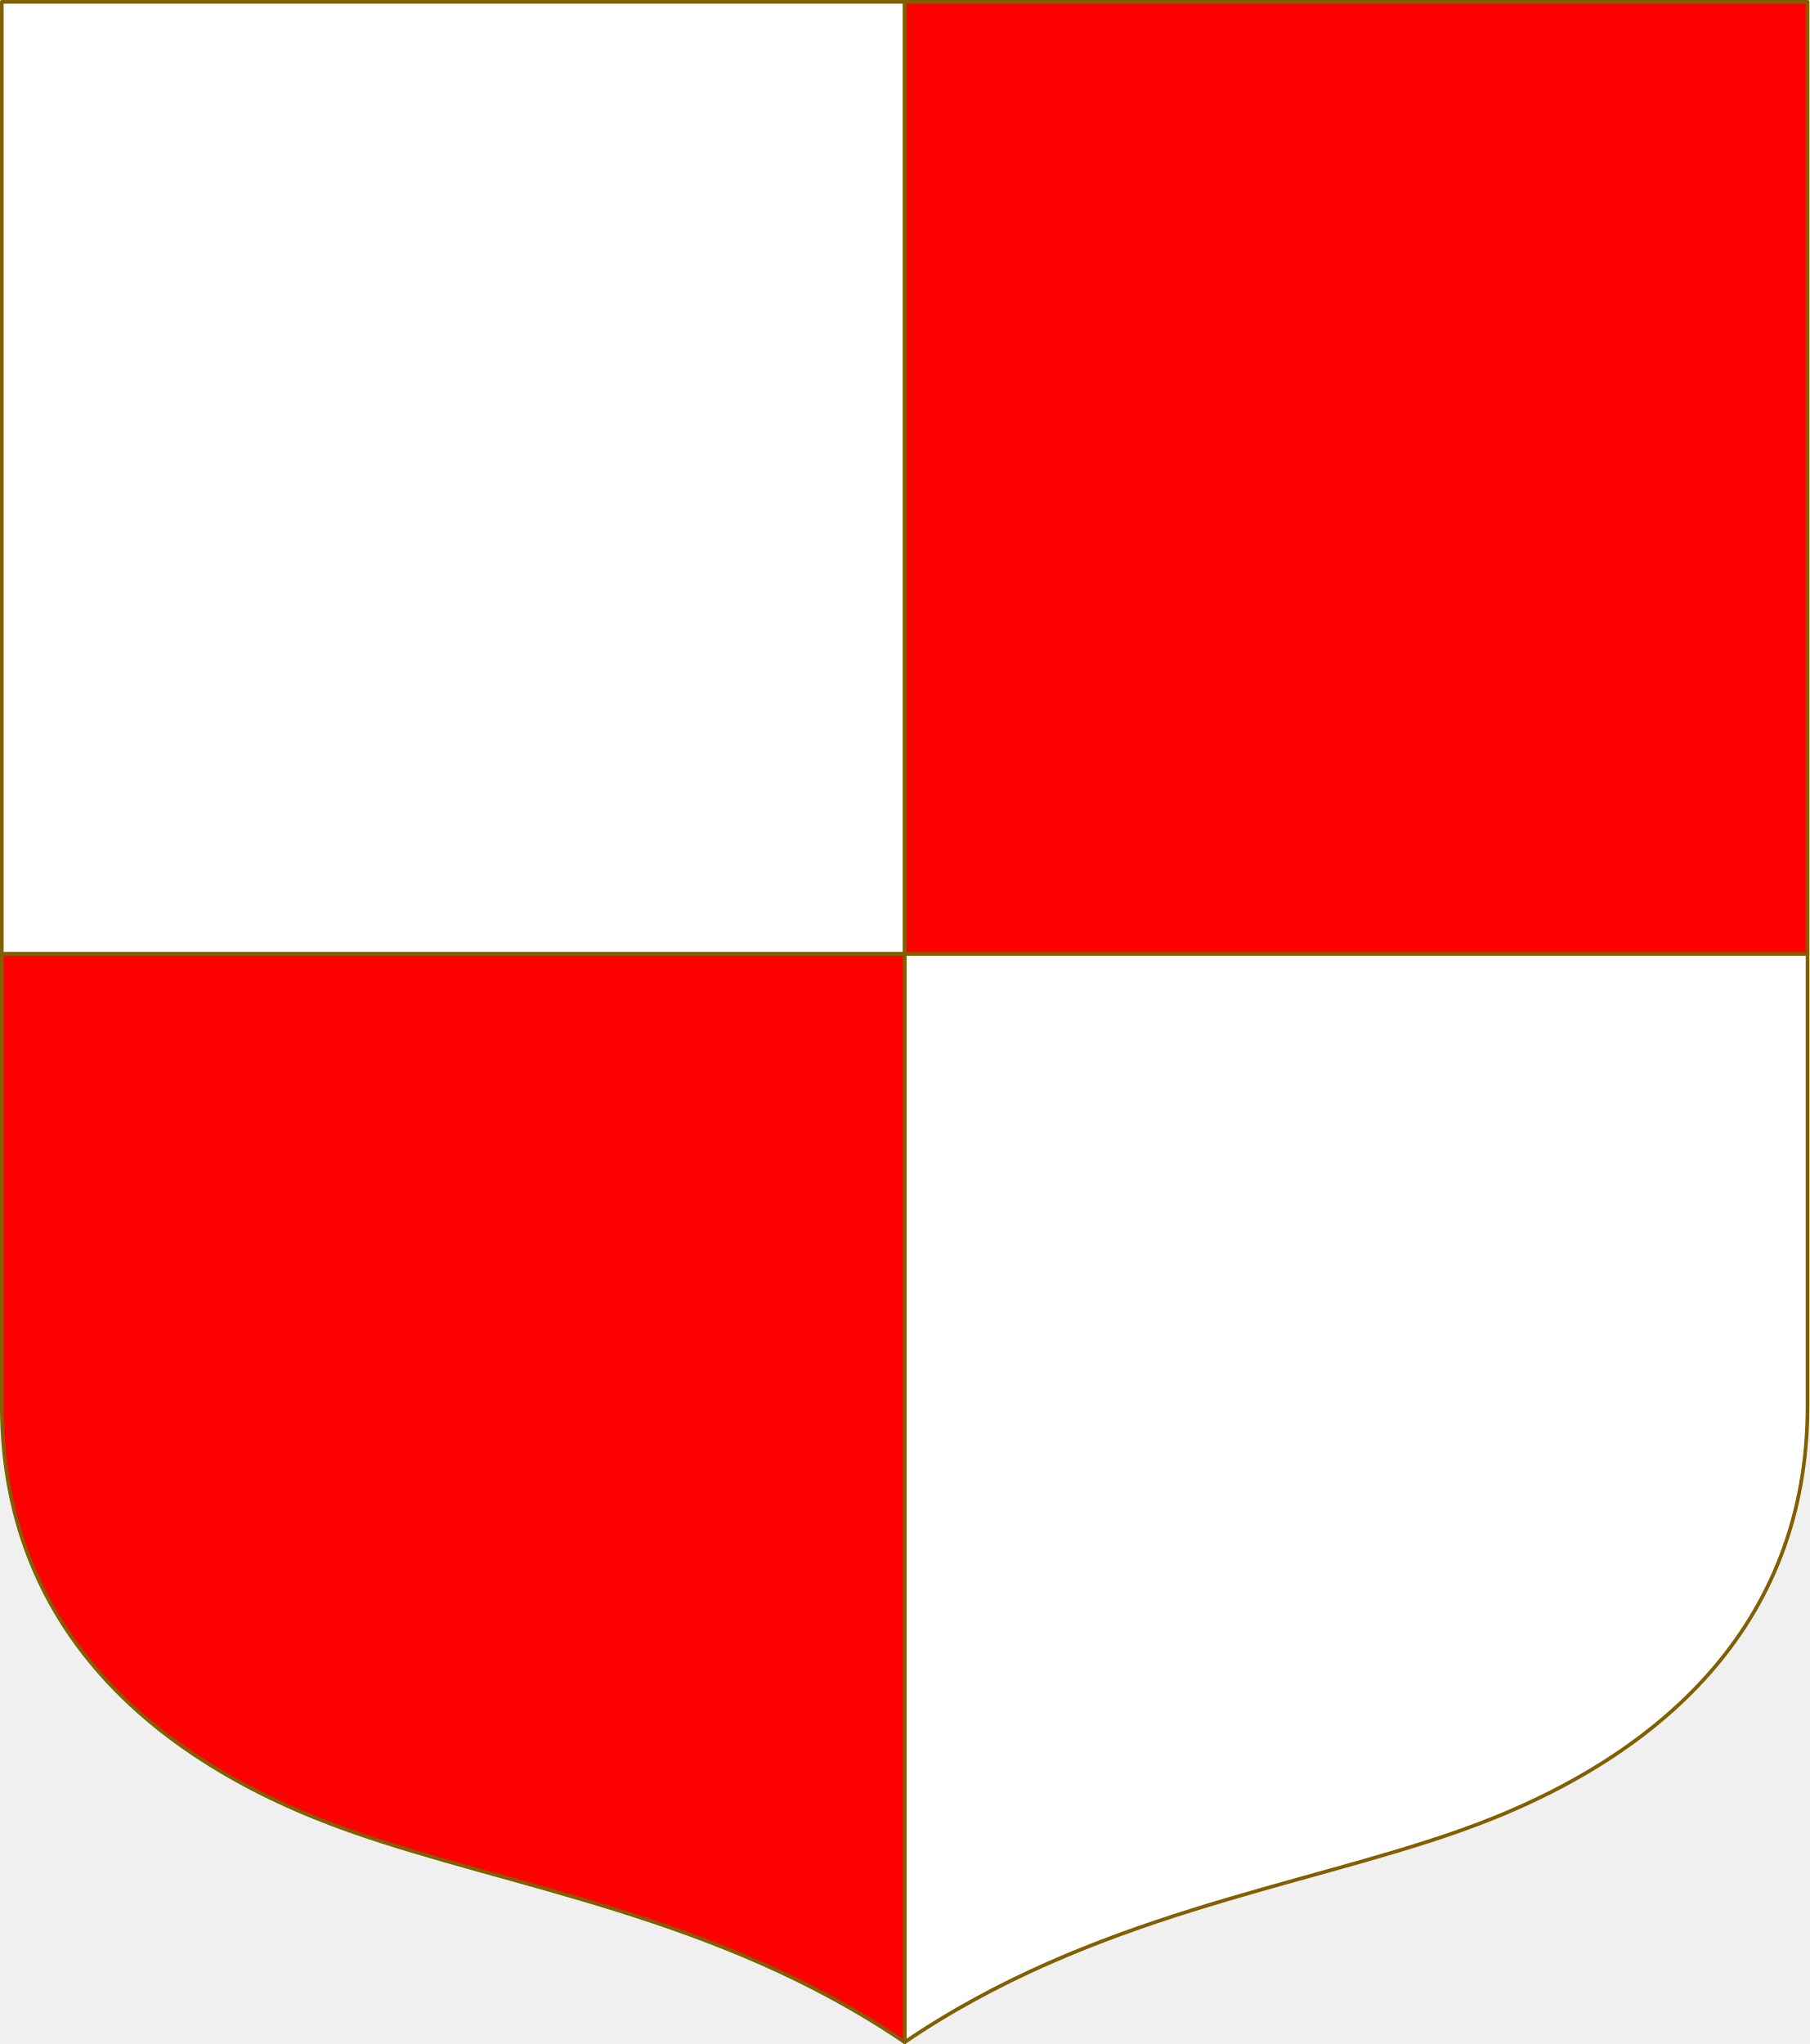
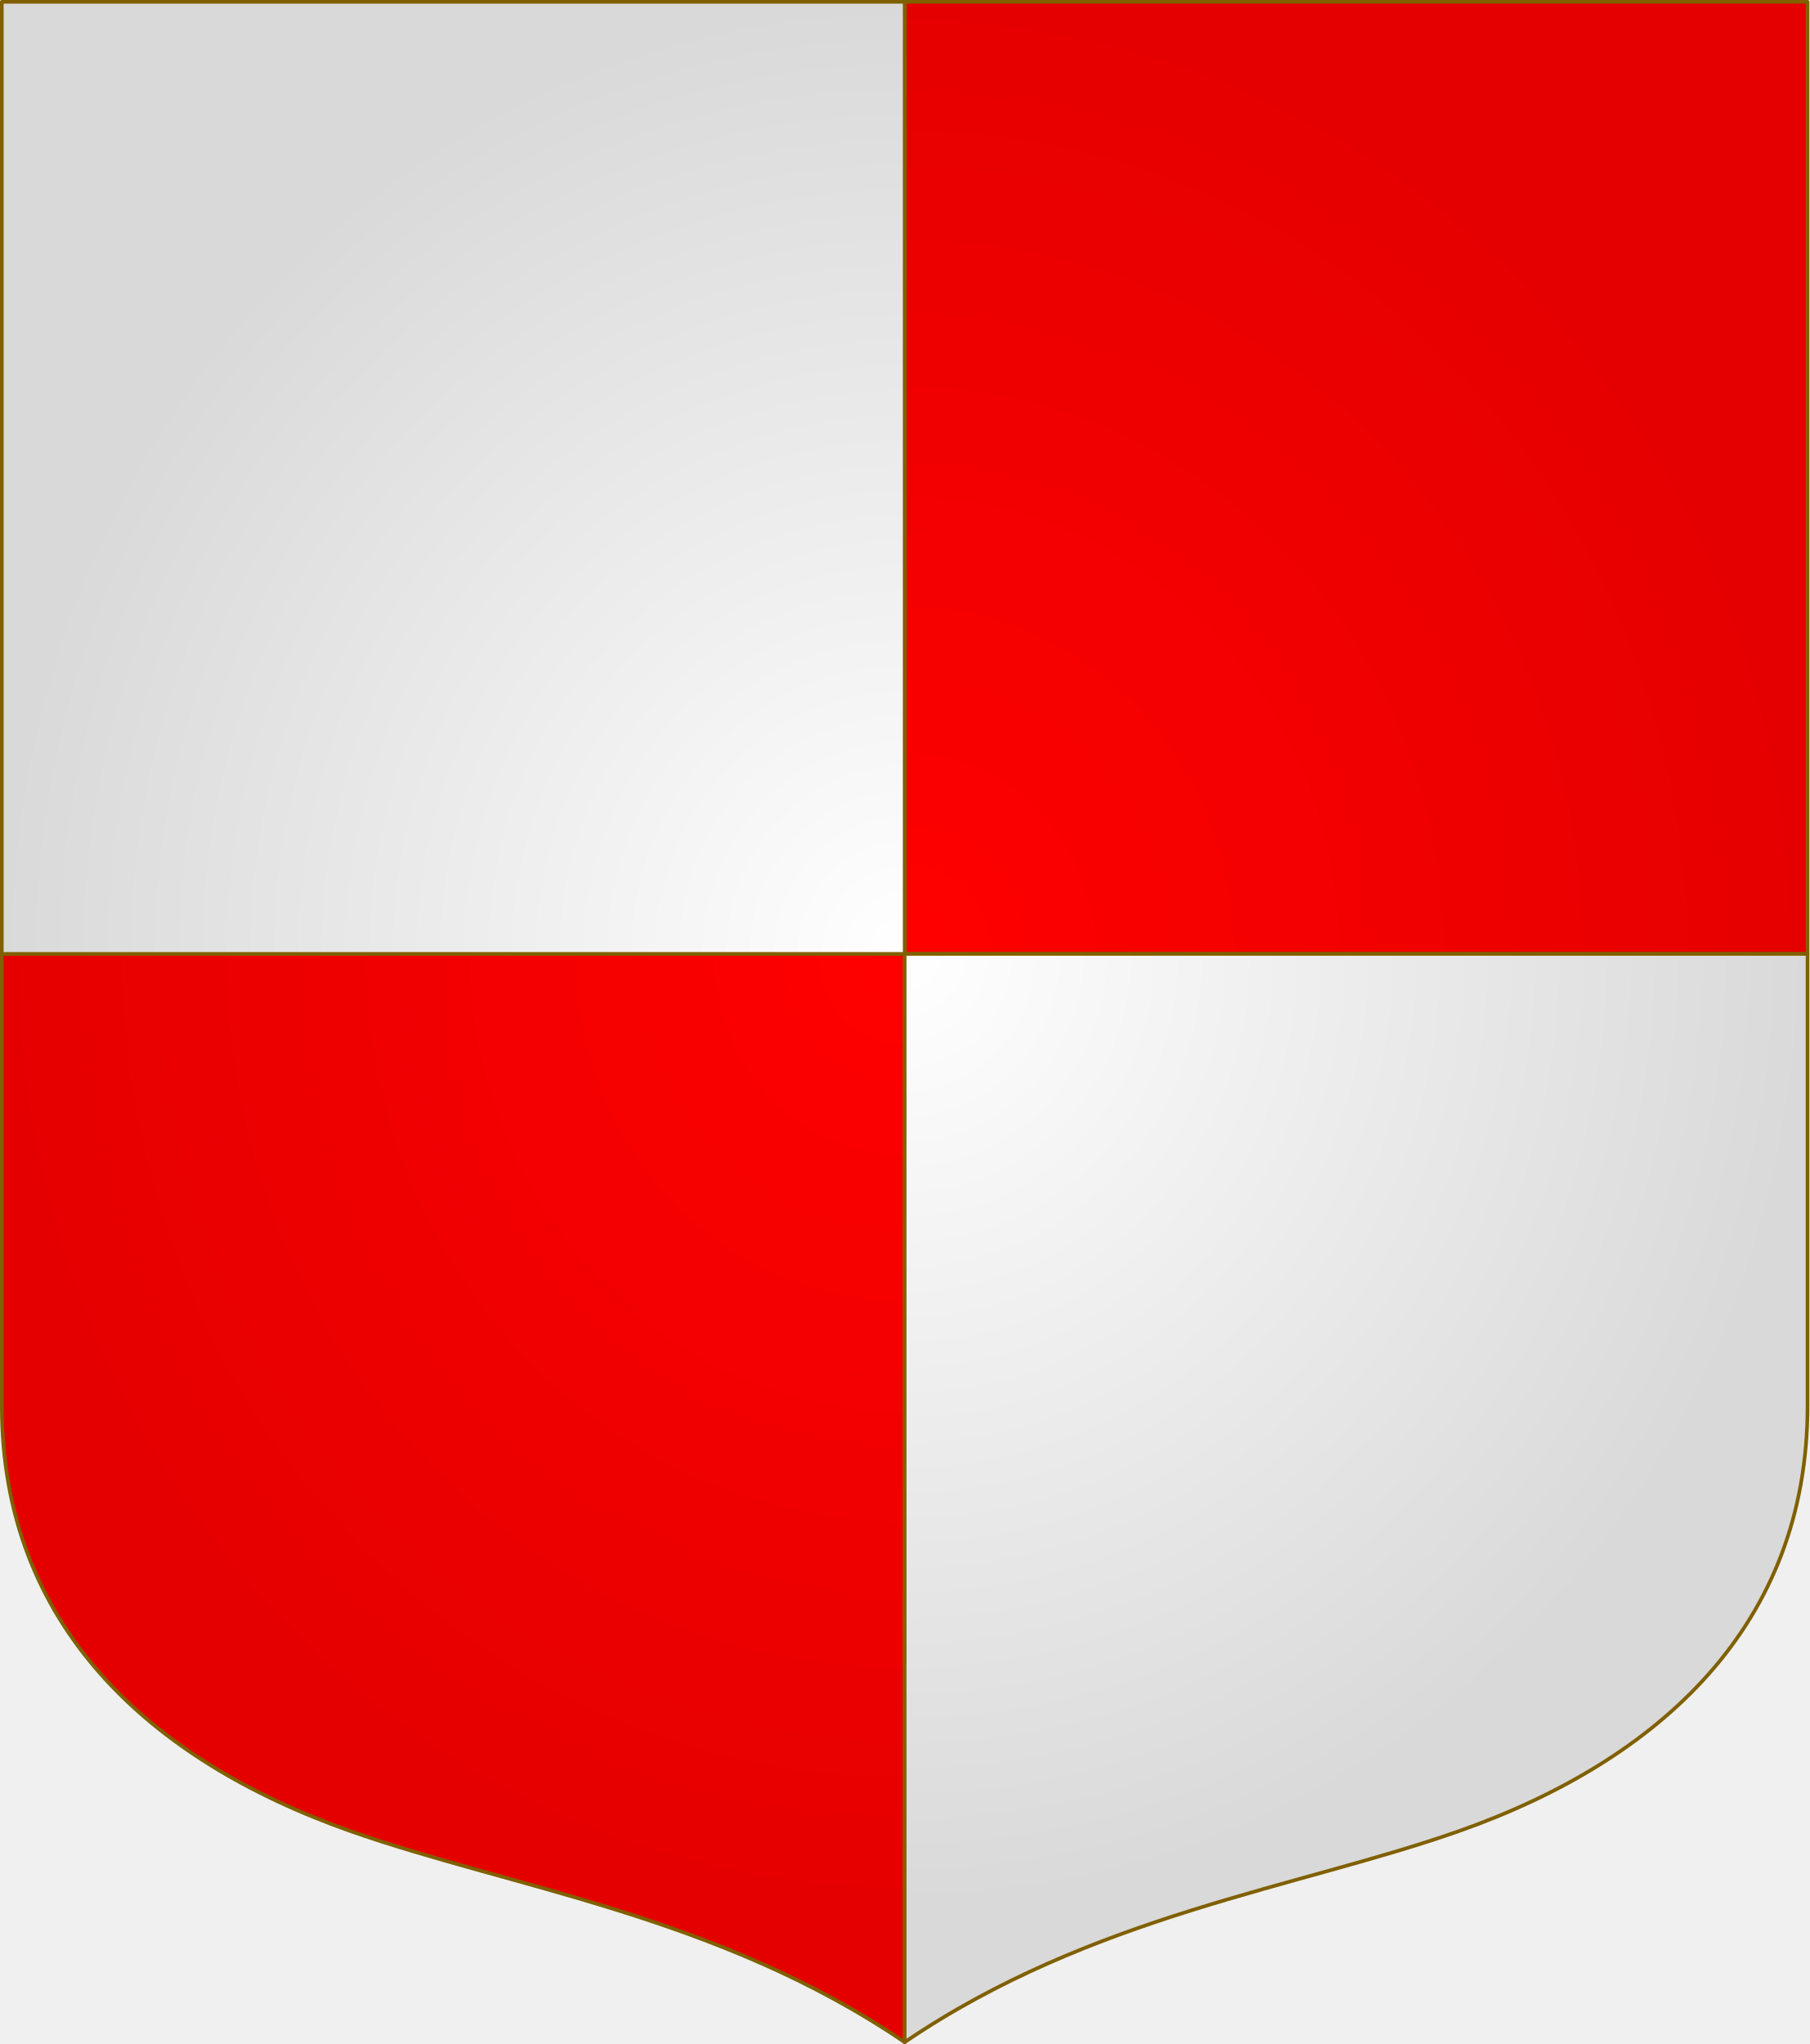
- <svg xmlns="http://www.w3.org/2000/svg" width="498.621" height="563.234" viewBox="0 0 131.927 149.022" version="1.1" id="svg8">
-   <defs id="defs2" />
+ <svg xmlns="http://www.w3.org/2000/svg" xmlns:xlink="http://www.w3.org/1999/xlink" width="498.621" height="563.234" viewBox="0 0 131.927 149.022" version="1.1" id="svg8">
+   <defs id="defs2">
+     <linearGradient id="linearGradient9">
+       <stop style="stop-color:#ffffff;stop-opacity:1;" offset="0" id="stop9" />
+       <stop style="stop-color:#d9d9d9;stop-opacity:1;" offset="1" id="stop10" />
+     </linearGradient>
+     <linearGradient id="linearGradient1">
+       <stop style="stop-color:#ff0000;stop-opacity:1;" offset="0" id="stop1" />
+       <stop style="stop-color:#e50000;stop-opacity:1;" offset="1" id="stop2" />
+     </linearGradient>
+     <radialGradient xlink:href="#linearGradient1" id="radialGradient2" cx="521.735" cy="227.682" fx="521.735" fy="227.682" r="65.963" gradientTransform="matrix(1,3.4864761e-7,-3.422826e-7,1.052294,7.7931578e-5,-12.47637)" gradientUnits="userSpaceOnUse" />
+     <radialGradient xlink:href="#linearGradient9" id="radialGradient10" cx="521.735" cy="227.682" fx="521.735" fy="227.682" r="65.963" gradientTransform="matrix(1,0,0,1.052294,0,-12.47618)" gradientUnits="userSpaceOnUse" />
+   </defs>
  <g id="layer1" transform="translate(-455.7717,-157.567)">
    <g id="g13346" style="stroke:#806000;stroke-width:0.265;stroke-linecap:round;stroke-linejoin:round;stroke-miterlimit:4;stroke-dasharray:none;stroke-opacity:1" transform="translate(-129.1241,-148.843)" />
-     <g id="g1056" transform="translate(-6.4595539e-5)">
-       <path id="path1339" d="M 521.735,227.112 V 157.699 H 455.904 V 227.112 Z" style="fill:#ffffff;fill-opacity:1;stroke:#806000;stroke-width:0.265;stroke-linecap:butt;stroke-linejoin:round;stroke-miterlimit:4;stroke-dasharray:none;stroke-opacity:1" />
-       <path id="path1343" d="m 521.735,227.112 h 65.831 v 32.966 c 0,15.993 -10.795,25.82 -25.36,30.969 -11.742,4.151 -26.848,6.148 -40.471,15.41 z" style="fill:#ffffff;fill-opacity:1;stroke:#806000;stroke-width:0.265;stroke-linecap:butt;stroke-linejoin:round;stroke-miterlimit:4;stroke-dasharray:none;stroke-opacity:1" />
-       <path style="fill:#ff0000;fill-opacity:1;stroke:#806000;stroke-width:0.265;stroke-linecap:butt;stroke-linejoin:round;stroke-miterlimit:4;stroke-dasharray:none;stroke-opacity:1" d="M 521.735,227.112 V 157.699 H 587.566 V 227.112 Z" id="path1381" />
-       <path style="fill:#ff0000;fill-opacity:1;stroke:#806000;stroke-width:0.265;stroke-linecap:butt;stroke-linejoin:round;stroke-miterlimit:4;stroke-dasharray:none;stroke-opacity:1" d="m 521.735,227.112 h -65.831 v 32.966 c 0,15.993 10.795,25.82 25.36,30.969 11.742,4.151 26.848,6.148 40.471,15.41 z" id="path1383" />
+     <g id="g1" style="fill:url(#radialGradient2);fill-opacity:1">
+       <path style="fill:url(#radialGradient2);fill-opacity:1;stroke:#806000;stroke-width:0.265;stroke-linecap:butt;stroke-linejoin:round;stroke-miterlimit:4;stroke-dasharray:none;stroke-opacity:1" d="m 521.735,227.112 v -69.413 h 65.831 v 69.413 z" id="path1381" />
+       <path style="fill:url(#radialGradient2);fill-opacity:1;stroke:#806000;stroke-width:0.265;stroke-linecap:butt;stroke-linejoin:round;stroke-miterlimit:4;stroke-dasharray:none;stroke-opacity:1" d="m 521.735,227.112 h -65.831 v 32.966 c 0,15.993 10.795,25.82 25.36,30.969 11.742,4.151 26.848,6.148 40.471,15.41 z" id="path1383" />
+     </g>
+     <g id="g6" style="fill:url(#radialGradient10);fill-opacity:1" transform="matrix(-1,0,0,1,1043.47,0)">
+       <path style="fill:url(#radialGradient10);fill-opacity:1;stroke:#806000;stroke-width:0.265;stroke-linecap:butt;stroke-linejoin:round;stroke-miterlimit:4;stroke-dasharray:none;stroke-opacity:1" d="m 521.735,227.112 v -69.413 h 65.831 v 69.413 z" id="path5" />
+       <path style="fill:url(#radialGradient10);fill-opacity:1;stroke:#806000;stroke-width:0.265;stroke-linecap:butt;stroke-linejoin:round;stroke-miterlimit:4;stroke-dasharray:none;stroke-opacity:1" d="m 521.735,227.112 h -65.831 v 32.966 c 0,15.993 10.795,25.82 25.36,30.969 11.742,4.151 26.848,6.148 40.471,15.41 z" id="path6" />
    </g>
  </g>
</svg>
